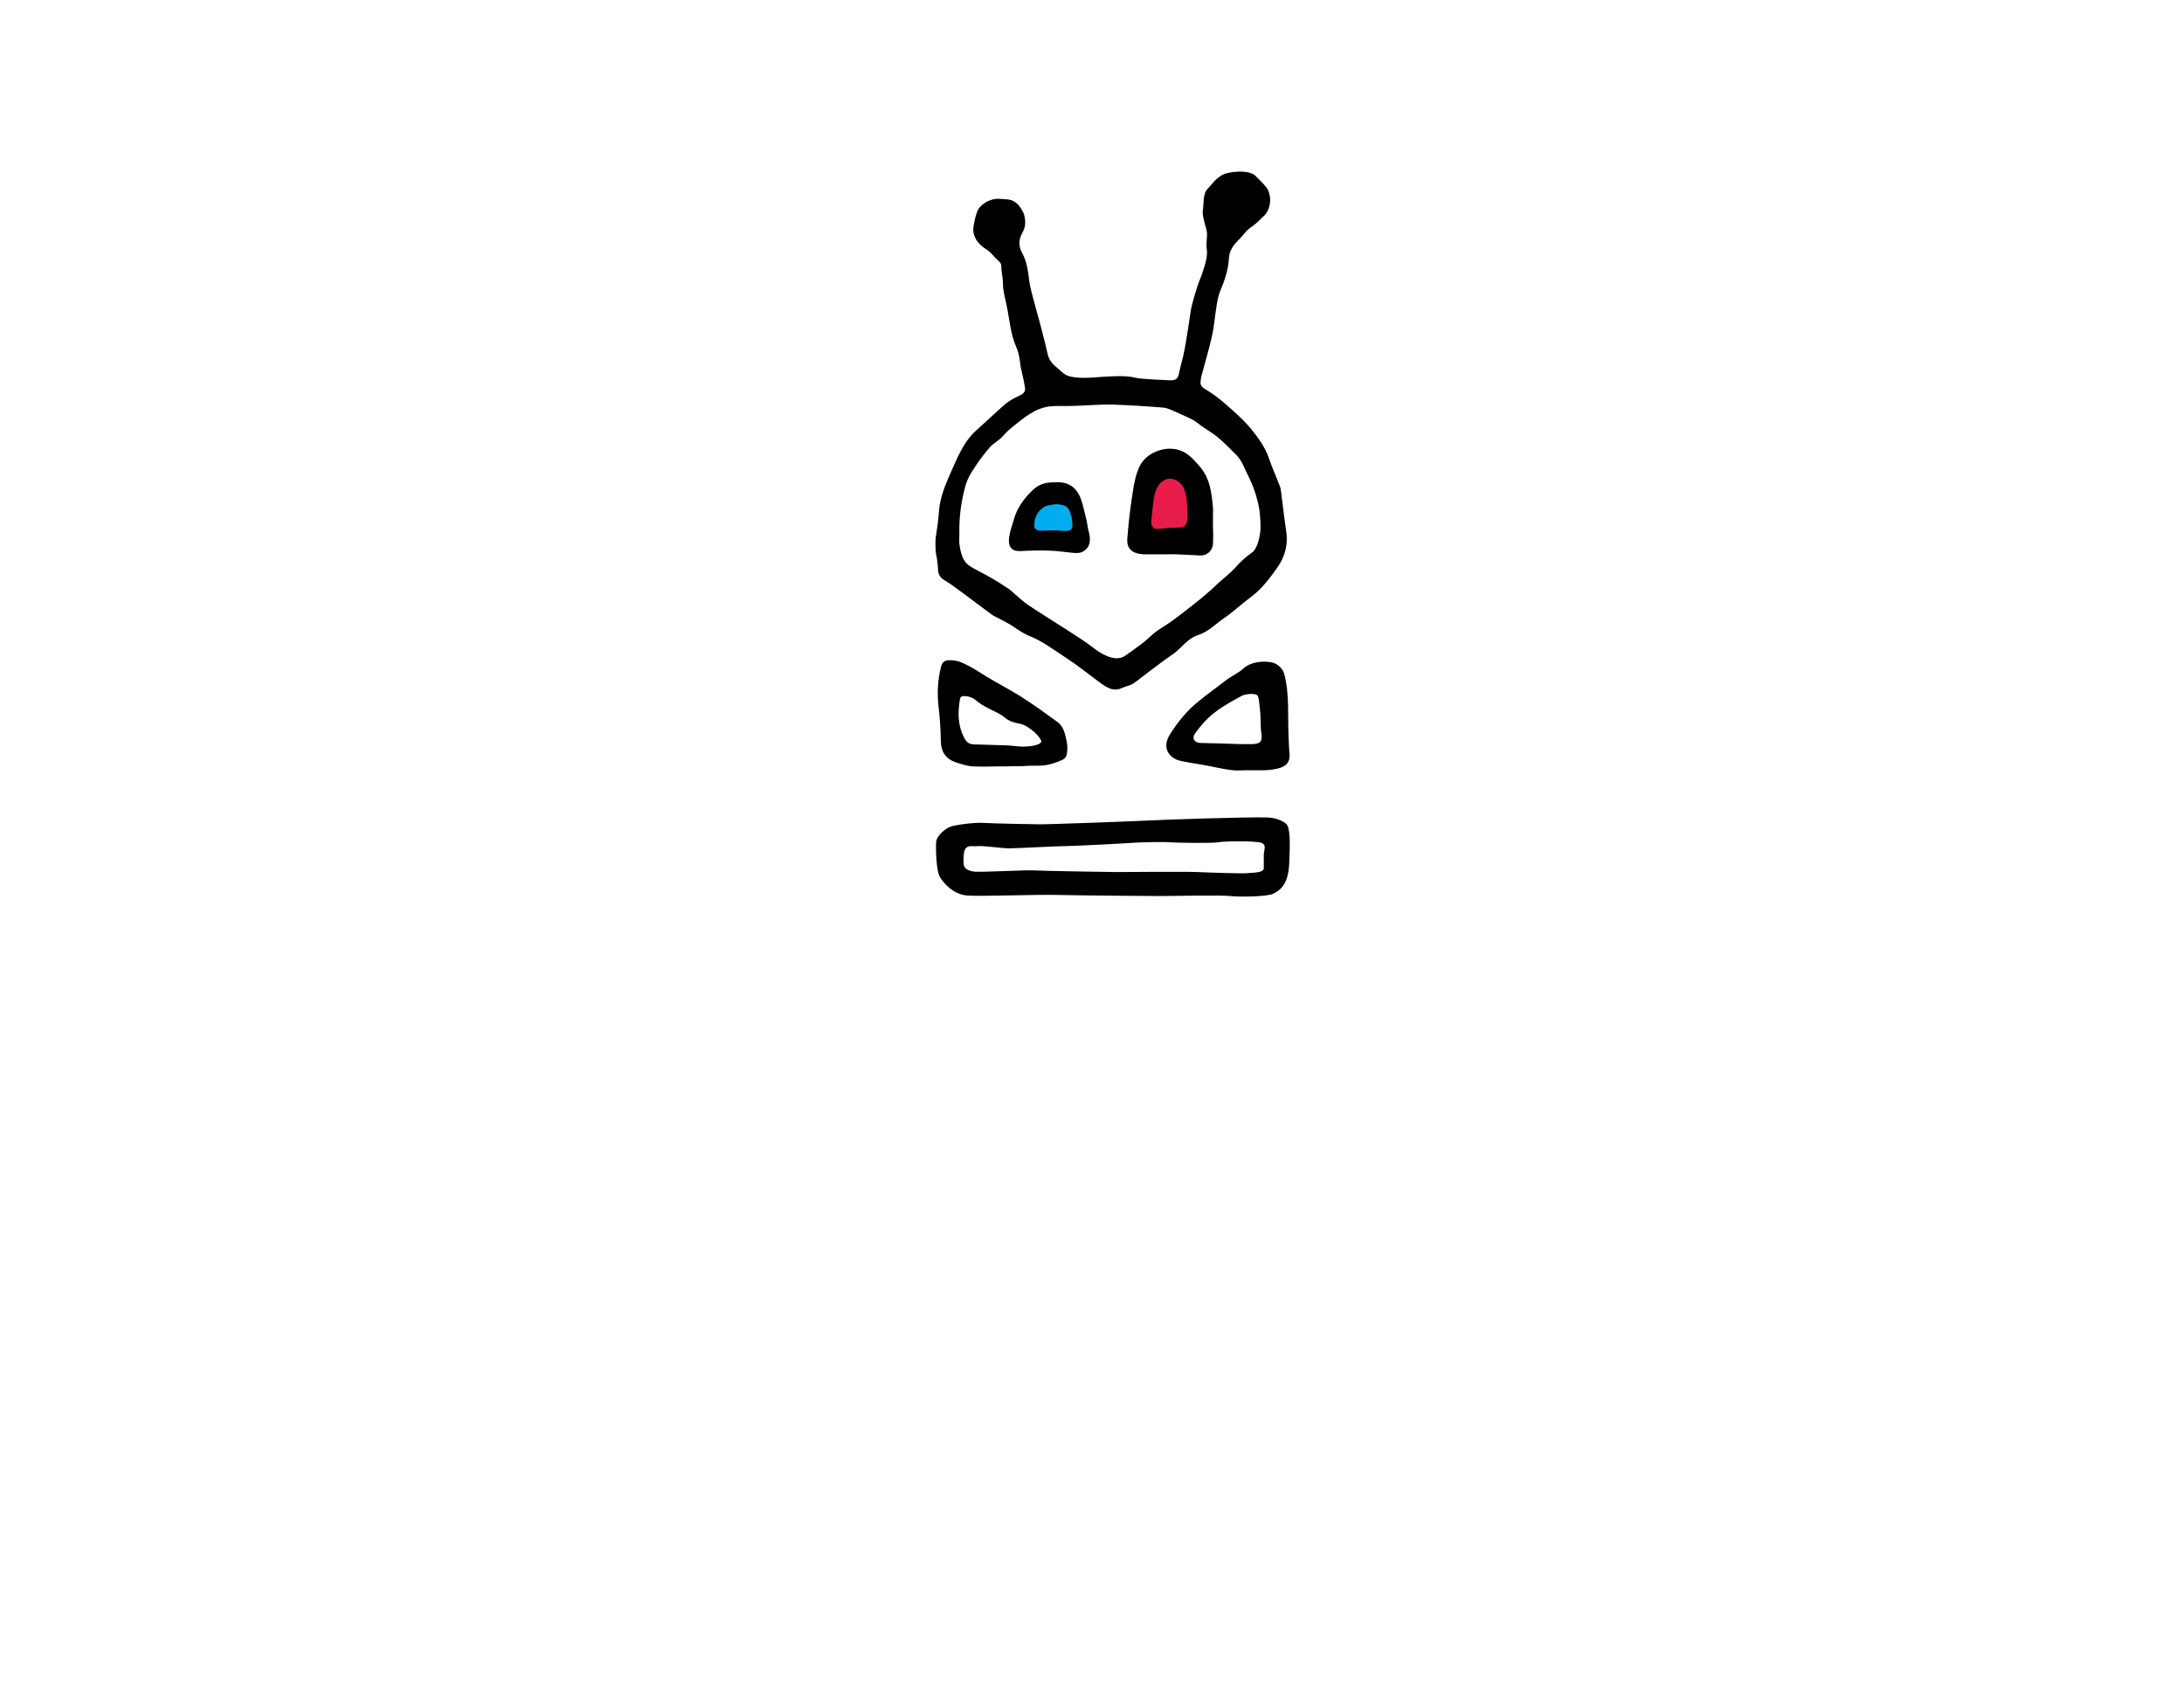
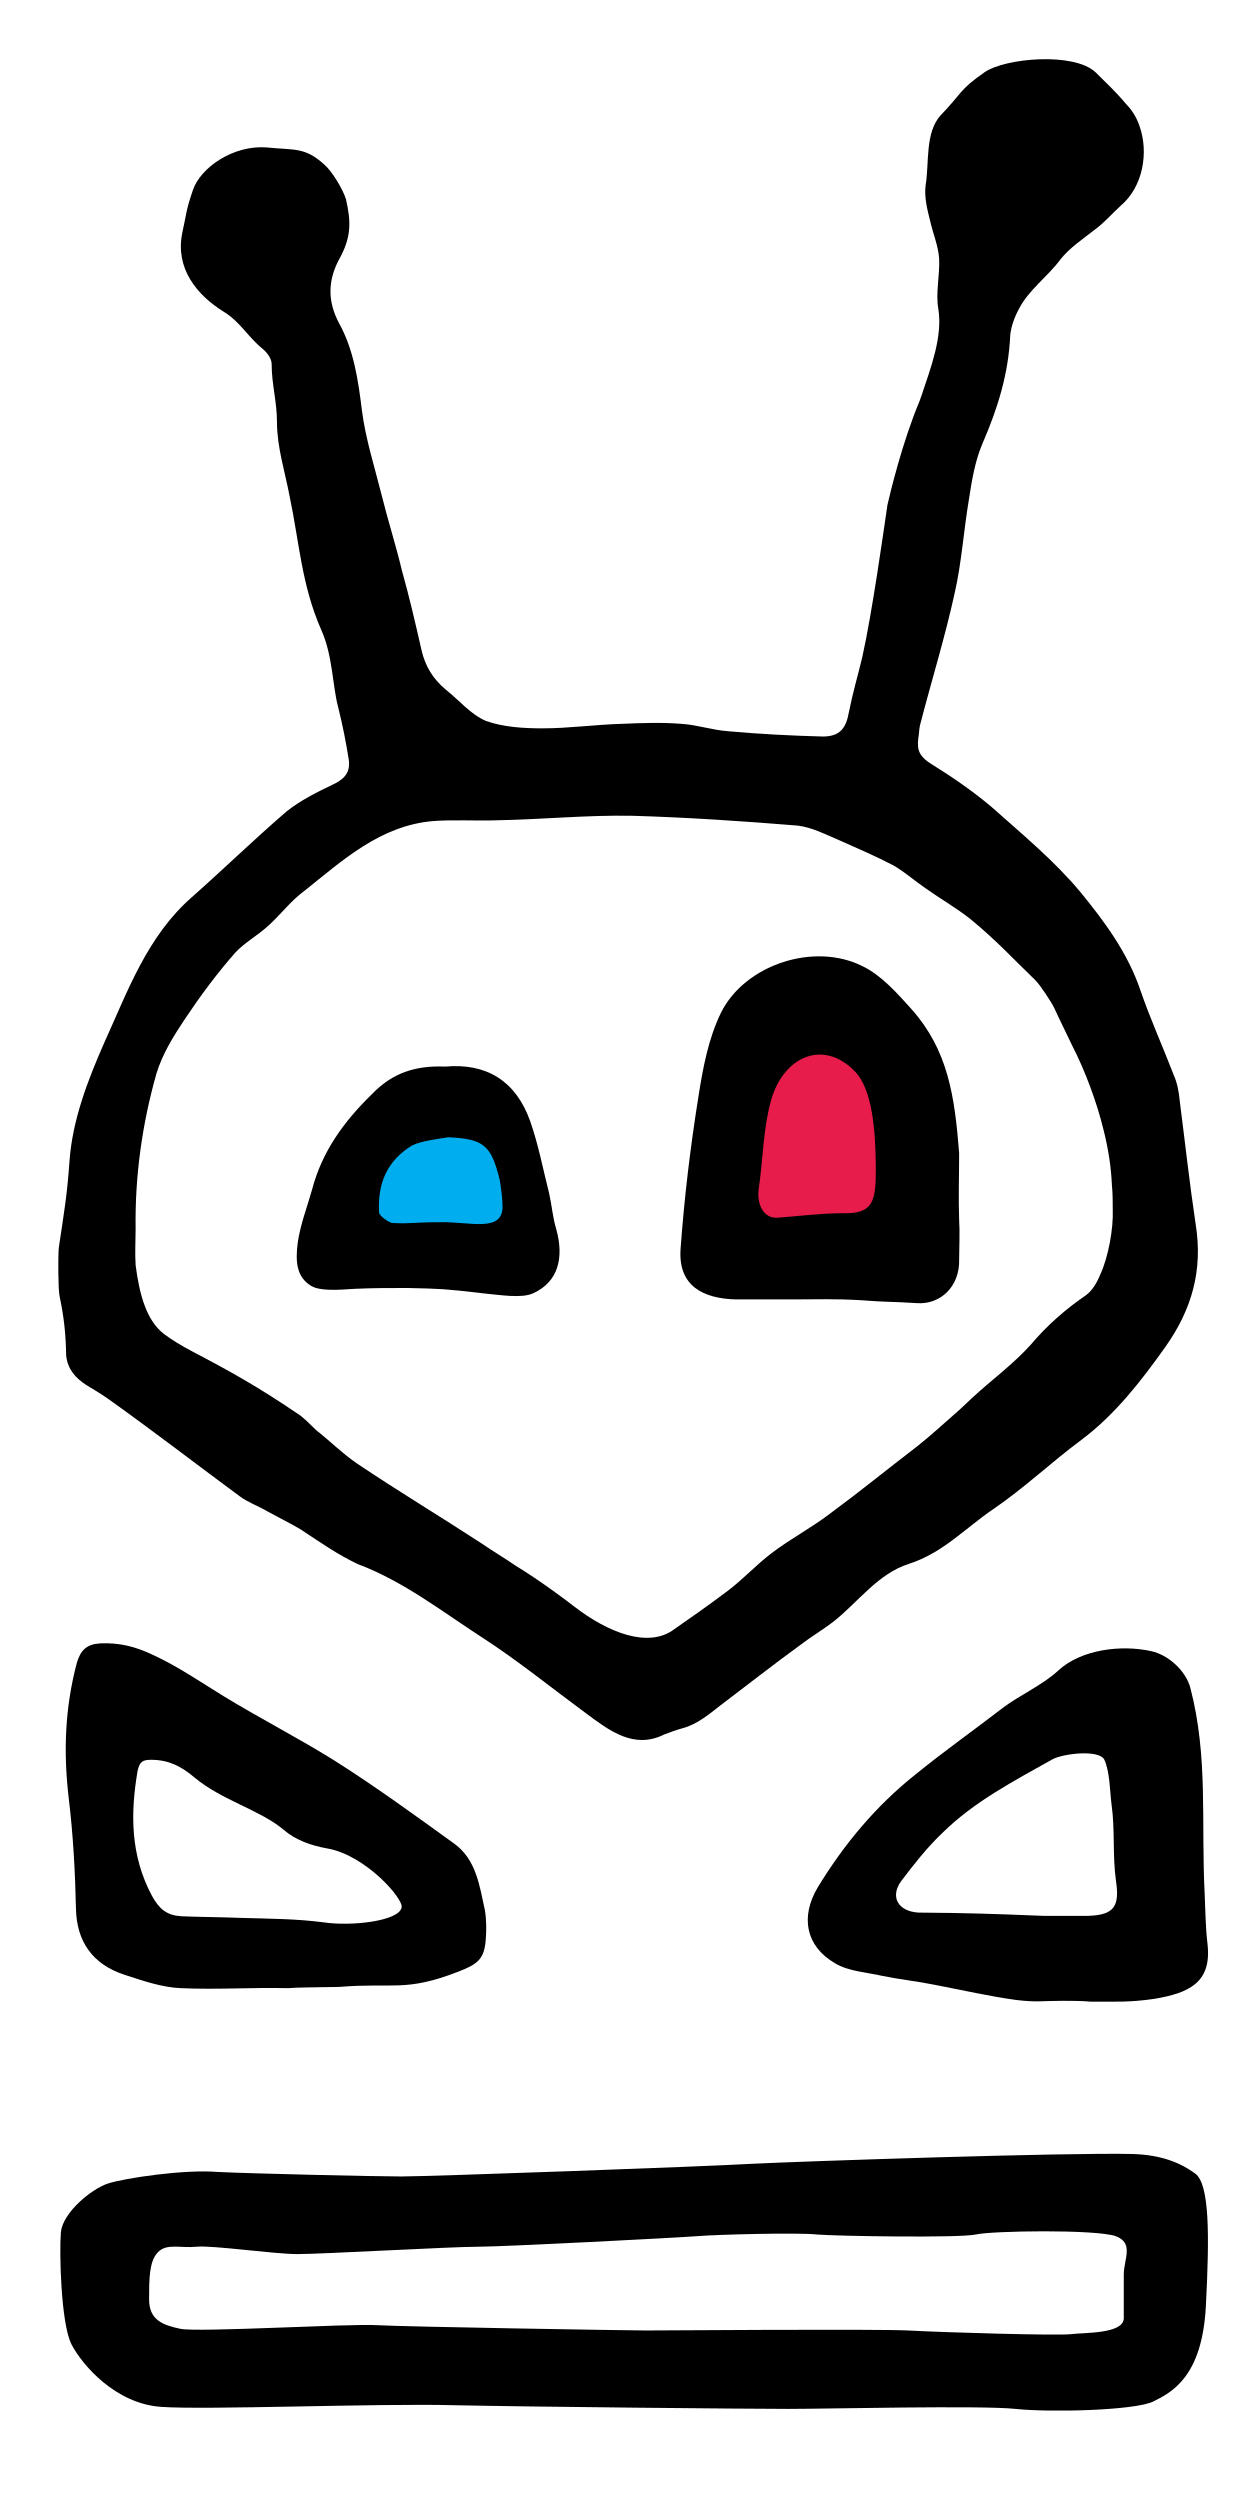
- <svg xmlns="http://www.w3.org/2000/svg" version="1.1" id="Layer_1" x="0px" y="0px" viewBox="0 0 792 612" enable-background="new 0 0 792 612" xml:space="preserve">
-   <path fill="#E81C4B" d="M435.1,183.8c0-4.2,1.5-9.6-3.8-10.3c-5.4-0.8-11.5-0.8-13.8,1.5c-2.3,2.3-4.2,5.4-3.8,9.6s1.1,6.9,4.2,8  c3.1,1.1,12.6,1.9,14.6,0.8C434.3,192.2,435.1,183.8,435.1,183.8z" />
-   <path fill="#00AEEF" d="M389.8,189.2c0-3.5,1.3-7.9-3.2-8.5c-4.4-0.6-9.5-0.6-11.3,1.3c-1.9,1.9-3.5,4.4-3.2,7.9  c0.3,3.5,0.9,5.7,3.5,6.6s10.4,1.6,12,0.6C389.1,196.1,389.8,189.2,389.8,189.2z" />
-   <path d="M339.4,200.6c-0.2-0.8-0.2-4.6-0.1-5.5c0.6-4,0.9-5.7,1.2-9.6c0.3-4.7,2.1-9.2,3.9-13.3c2.6-5.7,4.8-11.9,9.8-16.3  c3.6-3.2,7-6.5,10.6-9.6c1.5-1.2,3.3-2.1,5-2.9c1.3-0.6,2.1-1.3,1.9-2.8c-0.3-2-0.7-3.9-1.2-5.9c-0.7-2.6-0.6-5.8-1.9-8.7  c-2.2-5-2.4-9.7-3.5-14.9c-0.5-2.7-1.4-5.5-1.4-8.3c0-2.3-0.6-4.2-0.6-6.5c0-0.6-0.5-1.3-1-1.7c-1.6-1.3-2.5-3-4.3-4.1  c-3.1-1.9-5.5-4.9-4.7-8.8c0.5-2.3,0.4-2.5,1.2-4.8c0.8-2.5,4.5-5.1,8.3-4.8c3,0.3,4.2-0.1,6.4,1.9c0.8,0.7,2.1,2.8,2.4,3.9  c0.6,2.6,0.6,4.3-0.8,6.8c-1.2,2.3-1.3,4.6,0.1,7.1c1.6,2.9,2.1,6.3,2.5,9.7c0.4,3.2,1.4,6.3,2.2,9.4c0.7,2.8,1.6,5.6,2.3,8.5  c0.8,2.9,1.5,5.9,2.2,8.9c0.4,1.8,1.3,3.2,2.7,4.4c1.5,1.2,2.8,2.8,4.5,3.5c1.9,0.7,4.2,0.8,6.3,0.8c2.9,0,5.8-0.4,8.8-0.5  c2.2-0.1,4.5-0.2,6.7,0c1.7,0.1,3.4,0.7,5.2,0.8c3.5,0.3,7.1,0.5,10.6,0.6c1.9,0,2.6-0.9,2.9-2.7c0.4-2.1,1-4.1,1.5-6.2  c1.1-4.9,2.4-14.4,2.7-16.2c0-0.2,0.1-0.4,0.1-0.7c0.3-1.4,1.7-7.1,3.6-11.7c0.1-0.2,0.1-0.3,0.2-0.5c1.1-3.3,2.4-6.7,1.9-9.8  c-0.3-1.8,0.2-3.7,0.1-5.6c-0.1-1.4-0.7-2.8-1-4.2c-0.3-1.3-0.7-2.7-0.5-4c0.4-2.4-0.1-5.9,1.7-7.8c2.4-2.5,2-2.8,4.9-4.8  c2.3-1.6,10-2.3,12.4,0c1.3,1.3,2.3,2.2,3.4,3.5c0.7,0.7,1.2,1.5,1.5,2.4c1.1,3,0.4,6.9-2.1,9c-1.1,1-1.7,1.8-2.9,2.7  c-1.3,1-2.8,2-3.8,3.3c-1.4,1.9-3.5,3.4-4.6,5.5c-0.5,0.9-0.9,2-1,3c-0.2,4.3-1.4,8.2-3.1,12.1c-0.8,1.9-1.2,4.1-1.5,6.2  c-0.6,3.5-0.8,7.1-1.6,10.5c-1.1,5-2.6,9.8-3.9,14.8c-0.1,0.4-0.1,0.9-0.2,1.4c-0.2,1.4,0.2,2.1,1.5,2.9c2.3,1.4,4.6,3,6.7,4.8  c3.4,3,7,6,9.9,9.5c2.7,3.3,5.3,6.8,6.7,11c1.1,3.2,2.5,6.3,3.7,9.4c0.4,0.9,0.6,1.9,0.7,2.9c0.6,4.6,1.1,9.2,1.8,13.8  c0.8,5.1-0.4,9.5-3.4,13.7c-2.7,3.8-5.6,7.6-9.4,10.4c-3.4,2.5-6.4,5.4-9.8,7.7c-3.1,2.1-5.6,4.9-9.4,6.1c-3.5,1.1-5.7,4.3-8.5,6.5  c-1.2,0.9-2.5,1.7-3.7,2.6c-3,2.2-6,4.5-9,6.8c-1.3,1-2.6,2.1-4.2,2.5c-0.7,0.2-1.3,0.4-2,0.7c-3.4,1.7-6.1-0.4-8.8-2.4  c-3.8-2.8-7.5-5.8-11.5-8.4c-4.5-2.9-8.8-6.3-13.9-8.2c-2.3-1.1-3.7-2.1-6.4-3.9c-0.8-0.5-2.8-1.5-3.7-2c-1-0.6-2.2-1-3.1-1.7  c-4.9-3.6-9.7-7.3-14.6-10.8c-0.8-0.6-1.7-1.1-2.5-1.6c-1.3-0.8-2.1-1.8-2.3-3.3C340.1,204.8,339.9,203,339.4,200.6z M347.9,193.1  c0,1.3-0.1,2.7,0,4c0.4,3.2,1.2,6.2,3.2,7.7c0.9,0.7,1.9,1.3,3.1,1.9c4.4,2.3,7.6,4.1,11.7,6.9c0.8,0.5,1.5,1.3,2.2,1.9  c1.5,1.2,2.9,2.6,4.5,3.7c4.6,3.1,9.4,6,14,9c1.2,0.8,2.5,1.6,3.7,2.4c2.9,1.8,6,4.1,6.6,4.6c3.8,2.9,8.3,4.7,11.2,2.5  c2.4-1.7,3.6-2.5,6-4.3c1.7-1.3,3.2-2.9,4.9-4.2c2.1-1.6,4.4-2.8,6.5-4.4c3.3-2.4,6.5-5,9.8-7.6c1.5-1.2,2.9-2.5,4.3-3.7  c0.7-0.6,1.3-1.2,1.9-1.8c2.2-2,4.5-3.7,6.5-5.9c1.8-2.1,3.8-3.9,6.1-5.5c0.7-0.5,1.2-1.3,1.6-2.3c0.9-1.9,1.5-5.2,1.4-7.3  c0-0.9,0-1.8-0.1-2.7c-0.1-2.1-0.4-4.1-0.9-6.1c-0.4-1.7-0.9-3.3-1.5-4.9c-0.6-1.6-1.3-3.2-2.1-4.8c-0.6-1.3-1.3-2.6-1.9-4  c-0.3-0.7-1.6-2.6-2.1-3.1c-2.7-2.6-4.3-4.4-7.2-6.8c-1.6-1.3-3.4-2.3-5.1-3.5c-1.2-0.8-2.3-1.8-3.5-2.5c-1.9-1-4-1.9-6-2.8  c-1.6-0.7-3.2-1.5-4.8-1.7c-6.2-0.5-12.3-0.9-18.5-1.1c-5-0.1-10,0.4-15,0.5c-2.4,0.1-4.8-0.1-7.2,0.1c-5.9,0.5-10.1,4.4-14.4,7.8  c-1.5,1.1-2.6,2.6-4,3.9c-1.2,1.1-2.7,1.9-3.7,3c-2,2.3-3.9,4.8-5.6,7.4c-1.3,1.9-2.5,3.9-3.2,6.1  C348.6,181.3,347.8,187.2,347.9,193.1z" />
-   <path d="M364.9,277.9c-4.3-0.1-7.8,0.2-12,0c-2.1-0.1-4.2-0.8-6.3-1.5c-3.6-1.2-5.3-3.8-5.4-7.3c-0.1-4.2-0.3-8.4-0.8-12.5  c-0.6-5.1-0.4-10,0.9-15c0.4-1.4,1.1-2.1,2.6-2.2c2.1-0.1,3.9,0.3,5.9,1.3c2.8,1.3,5.3,3,7.9,4.6c4.1,2.5,8.4,4.7,12.4,7.2  c4.6,2.9,9,6.1,13.4,9.3c2.4,1.8,2.8,4.7,3.4,7.4c0.2,1.1,0.2,2.3,0.1,3.4c-0.2,2.2-1,2.7-3.1,3.5c-5.9,2.3-7.2,1.2-13.3,1.7  C368.3,277.8,366,277.8,364.9,277.9z M377.6,268.9c0.3-0.9-4-5.9-8.3-6.6c-1.8-0.3-3.5-0.9-4.9-2.1c-2.6-2.2-6.9-3.3-9.9-5.8  c-1.5-1.3-2.9-2-4.9-2c-0.9,0-1.3,0.2-1.5,1.2c-0.8,4.8-0.8,9.5,1.6,14c0.8,1.5,1.7,2.2,3.3,2.3c2.2,0.1,4.4,0.1,6.6,0.2  c3.1,0.1,6.2,0.1,9.3,0.5C372,271,377.3,270.4,377.6,268.9z" />
-   <path d="M451.5,279.3c-2.3,0-2.9,0.2-5.2-0.1c-3-0.4-6-1.1-9.1-1.7c-2-0.4-3.9-0.6-5.9-1c-1.8-0.4-3.8-0.5-5.3-1.4  c-3.3-1.9-3.9-5.2-1.9-8.5c2.9-4.8,6.5-9.1,10.9-12.6c3.2-2.6,6.6-5,9.8-7.5c1.7-1.3,4.5-2.6,6.1-4.1c2.6-2.4,7.1-2.9,10.4-2.2  c1.9,0.4,3.9,2.2,4.4,4.1c2,7.7,1.2,14.9,1.6,23c0.1,1.9,0.1,3.7,0.3,5.6c0.5,4.4-2.2,5.5-5.9,6.1c-2.8,0.4-4.3,0.3-7.2,0.3  C453.7,279.3,452.1,279.3,451.5,279.3z M449.3,269.8c0.5,0,1.2,0,2.6,0c0.9,0,1.8,0,2.4,0c2.9-0.1,3.5-1.1,3.1-3.9  c-0.4-2.9-0.1-5.7-0.5-8.6c-0.2-1.4-0.2-3.7-0.8-5c-0.6-1.1-4.5-0.7-5.8,0c-4.3,2.4-8.7,4.7-12.3,8.2c-1.7,1.6-3.2,3.5-4.6,5.4  c-1.3,1.8-0.3,3.4,1.9,3.5C441,269.5,443.6,269.6,449.3,269.8z" />
-   <path d="M439.9,184.6c0,2.5-0.1,5,0,7.5c0.1,1.3,0,3,0,4.4c0.1,3-2.1,5.1-4.8,4.9c-2.8-0.2-3.3-0.1-6.1-0.3  c-3.2-0.2-4.7-0.1-7.9-0.1c-1.2,0-4.8,0-6.1,0c-3.7-0.1-6.5-1.5-6.2-5.6c0.4-5.7,1.1-11.4,2-17.1c0.5-3.2,1.1-6.4,2.5-9.3  c2.7-5.4,10.4-7.9,15.8-5.2c2.1,1,3.9,3,5.5,4.8C438.7,173.1,439.4,178.2,439.9,184.6z M430.6,186.5c0-4.5-0.4-9-2.3-11  c-3.5-3.7-8-1.8-9.4,3.1c-0.9,3.2-0.9,6.7-1.4,10.1c-0.2,1.7,0.6,3.2,2.1,3.1c2.4-0.2,4.9-0.5,7.3-0.5  C430.3,191.4,430.6,190,430.6,186.5z" />
-   <path d="M382.5,174.9c4.6-0.4,7.9,1.6,9.5,6.1c0.9,2.6,1.4,5.3,2.1,8c0.3,1.4,0.4,2.8,0.8,4.1c0.8,3,0.3,5.8-2.6,7.1  c-1.3,0.6-3.7,0.2-5.6,0c-4.3-0.5-4.5-0.5-8.4-0.6c-2.3,0-3.7,0-5.9,0.1c-0.6,0-3.7,0.4-4.9-0.3c-1.7-1-1.8-2.8-1.5-4.9  c0.3-2.1,1-3.8,1.6-5.9c1.1-4.2,3.5-7.6,6.7-10.7C376.6,175.6,379.2,174.8,382.5,174.9z M382.8,182.8c-1.1,0.2-3,0.4-4,0.9  c-2.8,1.7-3.9,4.2-3.7,7.5c0,0.4,1.2,1.2,1.5,1.2c2.3,0.1,2.3-0.1,5.3-0.1c3.4-0.1,7.2,1.3,7-2c0-0.6-0.2-2.1-0.3-2.8  C387.6,183.7,386.8,183,382.8,182.8z" />
-   <path d="M466.3,298.6c-1.6-1.2-3.8-2.1-7-2.2c-7.4-0.2-37.1,0.8-42.6,1.1c-5.5,0.3-36.1,1.4-39.1,1.4s-16.7-0.3-20.5-0.5  c-3.8-0.3-10.4,0.7-12.3,1.3s-5.1,3.3-5.3,5.5s0,10.2,1.2,12.5c1.2,2.3,4.9,6.6,10,7s24.2-0.4,32.8-0.2c8.6,0.2,33,0.4,37.3,0.4  c4.3,0,21.5-0.4,25.4,0c3.9,0.4,13.3,0.2,15.4-0.8c2-1,5.5-2.7,5.9-10.7C467.9,305.4,467.9,299.8,466.3,298.6z M458.3,309.9  c0,0,0,3.1,0,4.9s-4.5,1.6-5.9,1.8c-1.4,0.2-14.1-0.2-18.2-0.4c-4.1-0.2-27.4,0-29.3,0c-1.8,0-27-0.4-30.1-0.6  c-3.1-0.2-19.9,0.8-21.9,0.4c-2-0.4-3.5-1-3.5-3.3s0-4.3,1-5.3c1-1,2.5-0.4,4.3-0.6s8.6,0.8,11.3,0.8s17.2-0.8,20.1-0.8  s22.3-1,24.6-1.2s11.3-0.4,13.3-0.2s16,0.4,17.8,0s13.3-0.6,15.6,0.2C459.5,306.4,458.3,308.2,458.3,309.9z" />
+ <svg xmlns="http://www.w3.org/2000/svg" version="1.1" id="Layer_1" x="0px" y="0px" viewBox="11 91 308 612" enable-background="new 11 91 308 612" xml:space="preserve">
+   <path fill="#E81C4B" d="M235.2,371.6c0-9.2,3.3-21-8.3-22.6c-11.8-1.8-25.2-1.8-30.2,3.3c-5,5-9.2,11.8-8.3,21  c0.9,9.2,2.4,15.1,9.2,17.5s27.6,4.2,32,1.8C233.5,390,235.2,371.6,235.2,371.6z" />
+   <path fill="#00AEEF" d="M136,383.4c0-7.7,2.8-17.3-7-18.6c-9.6-1.3-20.8-1.3-24.8,2.8c-4.2,4.2-7.7,9.6-7,17.3  c0.7,7.7,2,12.5,7.7,14.5c5.7,2,22.8,3.5,26.3,1.3C134.5,398.5,136,383.4,136,383.4z" />
+   <path d="M25.6,408.4c-0.4-1.8-0.4-10.1-0.2-12c1.3-8.8,2-12.5,2.6-21c0.7-10.3,4.6-20.2,8.5-29.1c5.7-12.5,10.5-26.1,21.5-35.7  c7.9-7,15.3-14.2,23.2-21c3.3-2.6,7.2-4.6,11-6.4c2.8-1.3,4.6-2.8,4.2-6.1c-0.7-4.4-1.5-8.5-2.6-12.9c-1.5-5.7-1.3-12.7-4.2-19.1  c-4.8-11-5.3-21.2-7.7-32.6c-1.1-5.9-3.1-12-3.1-18.2c0-5-1.3-9.2-1.3-14.2c0-1.3-1.1-2.8-2.2-3.7c-3.5-2.8-5.5-6.6-9.4-9  c-6.8-4.2-12-10.7-10.3-19.3c1.1-5,0.9-5.5,2.6-10.5c1.8-5.5,9.9-11.2,18.2-10.5c6.6,0.7,9.2-0.2,14,4.2c1.8,1.5,4.6,6.1,5.3,8.5  c1.3,5.7,1.3,9.4-1.8,14.9c-2.6,5-2.8,10.1,0.2,15.6c3.5,6.4,4.6,13.8,5.5,21.2c0.9,7,3.1,13.8,4.8,20.6c1.5,6.1,3.5,12.3,5,18.6  c1.8,6.4,3.3,12.9,4.8,19.5c0.9,3.9,2.8,7,5.9,9.6c3.3,2.6,6.1,6.1,9.9,7.7c4.2,1.5,9.2,1.8,13.8,1.8c6.4,0,12.7-0.9,19.3-1.1  c4.8-0.2,9.9-0.4,14.7,0c3.7,0.2,7.4,1.5,11.4,1.8c7.7,0.7,15.6,1.1,23.2,1.3c4.2,0,5.7-2,6.4-5.9c0.9-4.6,2.2-9,3.3-13.6  c2.4-10.7,5.3-31.5,5.9-35.5c0-0.4,0.2-0.9,0.2-1.5c0.7-3.1,3.7-15.6,7.9-25.6c0.2-0.4,0.2-0.7,0.4-1.1c2.4-7.2,5.3-14.7,4.2-21.5  c-0.7-3.9,0.4-8.1,0.2-12.3c-0.2-3.1-1.5-6.1-2.2-9.2c-0.7-2.8-1.5-5.9-1.1-8.8c0.9-5.3-0.2-12.9,3.7-17.1  c5.3-5.5,4.4-6.1,10.7-10.5c5-3.5,21.9-5,27.2,0c2.8,2.8,5,4.8,7.4,7.7c1.5,1.5,2.6,3.3,3.3,5.3c2.4,6.6,0.9,15.1-4.6,19.7  c-2.4,2.2-3.7,3.9-6.4,5.9c-2.8,2.2-6.1,4.4-8.3,7.2c-3.1,4.2-7.7,7.4-10.1,12c-1.1,2-2,4.4-2.2,6.6c-0.4,9.4-3.1,18-6.8,26.5  c-1.8,4.2-2.6,9-3.3,13.6c-1.3,7.7-1.8,15.6-3.5,23c-2.4,11-5.7,21.5-8.5,32.4c-0.2,0.9-0.2,2-0.4,3.1c-0.4,3.1,0.4,4.6,3.3,6.4  c5,3.1,10.1,6.6,14.7,10.5c7.4,6.6,15.3,13.1,21.7,20.8c5.9,7.2,11.6,14.9,14.7,24.1c2.4,7,5.5,13.8,8.1,20.6c0.9,2,1.3,4.2,1.5,6.4  c1.3,10.1,2.4,20.2,3.9,30.2c1.8,11.2-0.9,20.8-7.4,30c-5.9,8.3-12.3,16.6-20.6,22.8c-7.4,5.5-14,11.8-21.5,16.9  c-6.8,4.6-12.3,10.7-20.6,13.4c-7.7,2.4-12.5,9.4-18.6,14.2c-2.6,2-5.5,3.7-8.1,5.7c-6.6,4.8-13.1,9.9-19.7,14.9  c-2.8,2.2-5.7,4.6-9.2,5.5c-1.5,0.4-2.8,0.9-4.4,1.5c-7.4,3.7-13.4-0.9-19.3-5.3c-8.3-6.1-16.4-12.7-25.2-18.4  c-9.9-6.4-19.3-13.8-30.5-18c-5-2.4-8.1-4.6-14-8.5c-1.8-1.1-6.1-3.3-8.1-4.4c-2.2-1.3-4.8-2.2-6.8-3.7c-10.7-7.9-21.2-16-32-23.7  c-1.8-1.3-3.7-2.4-5.5-3.5c-2.8-1.8-4.6-3.9-5-7.2C27.1,417.6,26.7,413.6,25.6,408.4z M44.2,391.9c0,2.8-0.2,5.9,0,8.8  c0.9,7,2.6,13.6,7,16.9c2,1.5,4.2,2.8,6.8,4.2c9.6,5,16.6,9,25.6,15.1c1.8,1.1,3.3,2.8,4.8,4.2c3.3,2.6,6.4,5.7,9.9,8.1  c10.1,6.8,20.6,13.1,30.7,19.7c2.6,1.8,5.5,3.5,8.1,5.3c6.4,3.9,13.1,9,14.5,10.1c8.3,6.4,18.2,10.3,24.5,5.5  c5.3-3.7,7.9-5.5,13.1-9.4c3.7-2.8,7-6.4,10.7-9.2c4.6-3.5,9.6-6.1,14.2-9.6c7.2-5.3,14.2-11,21.5-16.6c3.3-2.6,6.4-5.5,9.4-8.1  c1.5-1.3,2.8-2.6,4.2-3.9c4.8-4.4,9.9-8.1,14.2-12.9c3.9-4.6,8.3-8.5,13.4-12c1.5-1.1,2.6-2.8,3.5-5c2-4.2,3.3-11.4,3.1-16  c0-2,0-3.9-0.2-5.9c-0.2-4.6-0.9-9-2-13.4c-0.9-3.7-2-7.2-3.3-10.7c-1.3-3.5-2.8-7-4.6-10.5c-1.3-2.8-2.8-5.7-4.2-8.8  c-0.7-1.5-3.5-5.7-4.6-6.8c-5.9-5.7-9.4-9.6-15.8-14.9c-3.5-2.8-7.4-5-11.2-7.7c-2.6-1.8-5-3.9-7.7-5.5c-4.2-2.2-8.8-4.2-13.1-6.1  c-3.5-1.5-7-3.3-10.5-3.7c-13.6-1.1-26.9-2-40.5-2.4c-11-0.2-21.9,0.9-32.9,1.1c-5.3,0.2-10.5-0.2-15.8,0.2  c-12.9,1.1-22.1,9.6-31.5,17.1c-3.3,2.4-5.7,5.7-8.8,8.5c-2.6,2.4-5.9,4.2-8.1,6.6c-4.4,5-8.5,10.5-12.3,16.2  c-2.8,4.2-5.5,8.5-7,13.4C45.8,366.1,44,379,44.2,391.9z" />
+   <path d="M81.5,577.7c-9.4-0.2-17.1,0.4-26.3,0c-4.6-0.2-9.2-1.8-13.8-3.3c-7.9-2.6-11.6-8.3-11.8-16c-0.2-9.2-0.7-18.4-1.8-27.4  c-1.3-11.2-0.9-21.9,2-32.9c0.9-3.1,2.4-4.6,5.7-4.8c4.6-0.2,8.5,0.7,12.9,2.8c6.1,2.8,11.6,6.6,17.3,10.1  c9,5.5,18.4,10.3,27.2,15.8c10.1,6.4,19.7,13.4,29.4,20.4c5.3,3.9,6.1,10.3,7.4,16.2c0.4,2.4,0.4,5,0.2,7.4  c-0.4,4.8-2.2,5.9-6.8,7.7c-12.9,5-15.8,2.6-29.1,3.7C88.9,577.5,83.9,577.5,81.5,577.7z M109.3,558c0.7-2-8.8-12.9-18.2-14.5  c-3.9-0.7-7.7-2-10.7-4.6c-5.7-4.8-15.1-7.2-21.7-12.7c-3.3-2.8-6.4-4.4-10.7-4.4c-2,0-2.8,0.4-3.3,2.6c-1.8,10.5-1.8,20.8,3.5,30.7  c1.8,3.3,3.7,4.8,7.2,5c4.8,0.2,9.6,0.2,14.5,0.4c6.8,0.2,13.6,0.2,20.4,1.1C97,562.6,108.6,561.3,109.3,558z" />
+   <path d="M271.2,580.8c-5,0-6.4,0.4-11.4-0.2c-6.6-0.9-13.1-2.4-19.9-3.7c-4.4-0.9-8.5-1.3-12.9-2.2c-3.9-0.9-8.3-1.1-11.6-3.1  c-7.2-4.2-8.5-11.4-4.2-18.6c6.4-10.5,14.2-19.9,23.9-27.6c7-5.7,14.5-11,21.5-16.4c3.7-2.8,9.9-5.7,13.4-9  c5.7-5.3,15.6-6.4,22.8-4.8c4.2,0.9,8.5,4.8,9.6,9c4.4,16.9,2.6,32.6,3.5,50.4c0.2,4.2,0.2,8.1,0.7,12.3c1.1,9.6-4.8,12-12.9,13.4  c-6.1,0.9-9.4,0.7-15.8,0.7C276,580.8,272.5,580.8,271.2,580.8z M266.4,560c1.1,0,2.6,0,5.7,0c2,0,3.9,0,5.3,0  c6.4-0.2,7.7-2.4,6.8-8.5c-0.9-6.4-0.2-12.5-1.1-18.8c-0.4-3.1-0.4-8.1-1.8-11c-1.3-2.4-9.9-1.5-12.7,0c-9.4,5.3-19.1,10.3-26.9,18  c-3.7,3.5-7,7.7-10.1,11.8c-2.8,3.9-0.7,7.4,4.2,7.7C248.2,559.3,253.9,559.5,266.4,560z" />
+   <path d="M245.8,373.3c0,5.5-0.2,11,0,16.4c0.2,2.8,0,6.6,0,9.6c0.2,6.6-4.6,11.2-10.5,10.7c-6.1-0.4-7.2-0.2-13.4-0.7  c-7-0.4-10.3-0.2-17.3-0.2c-2.6,0-10.5,0-13.4,0c-8.1-0.2-14.2-3.3-13.6-12.3c0.9-12.5,2.4-25,4.4-37.5c1.1-7,2.4-14,5.5-20.4  c5.9-11.8,22.8-17.3,34.6-11.4c4.6,2.2,8.5,6.6,12,10.5C243.1,348.1,244.7,359.3,245.8,373.3z M225.4,377.5c0-9.9-0.9-19.7-5-24.1  c-7.7-8.1-17.5-3.9-20.6,6.8c-2,7-2,14.7-3.1,22.1c-0.4,3.7,1.3,7,4.6,6.8c5.3-0.4,10.7-1.1,16-1.1  C224.7,388.2,225.4,385.1,225.4,377.5z" />
+   <path d="M120,352.1c10.1-0.9,17.3,3.5,20.8,13.4c2,5.7,3.1,11.6,4.6,17.5c0.7,3.1,0.9,6.1,1.8,9c1.8,6.6,0.7,12.7-5.7,15.6  c-2.8,1.3-8.1,0.4-12.3,0c-9.4-1.1-9.9-1.1-18.4-1.3c-5,0-8.1,0-12.9,0.2c-1.3,0-8.1,0.9-10.7-0.7c-3.7-2.2-3.9-6.1-3.3-10.7  c0.7-4.6,2.2-8.3,3.5-12.9c2.4-9.2,7.7-16.6,14.7-23.4C107.1,353.6,112.8,351.8,120,352.1z M120.7,369.4c-2.4,0.4-6.6,0.9-8.8,2  c-6.1,3.7-8.5,9.2-8.1,16.4c0,0.9,2.6,2.6,3.3,2.6c5,0.2,5-0.2,11.6-0.2c7.4-0.2,15.8,2.8,15.3-4.4c0-1.3-0.4-4.6-0.7-6.1  C131.2,371.3,129.4,369.8,120.7,369.4z" />
+   <path d="M303.6,623.1c-3.5-2.6-8.3-4.6-15.3-4.8c-16.2-0.4-81.3,1.8-93.3,2.4c-12,0.7-79.1,3.1-85.7,3.1c-6.6,0-36.6-0.7-44.9-1.1  c-8.3-0.7-22.8,1.5-26.9,2.8s-11.2,7.2-11.6,12c-0.4,4.8,0,22.3,2.6,27.4c2.6,5,10.7,14.5,21.9,15.3s53-0.9,71.9-0.4  c18.8,0.4,72.3,0.9,81.7,0.9c9.4,0,47.1-0.9,55.6,0c8.5,0.9,29.1,0.4,33.7-1.8c4.4-2.2,12-5.9,12.9-23.4  C307.1,638,307.1,625.7,303.6,623.1z M286.1,647.8c0,0,0,6.8,0,10.7c0,3.9-9.9,3.5-12.9,3.9c-3.1,0.4-30.9-0.4-39.9-0.9  c-9-0.4-60,0-64.2,0c-3.9,0-59.1-0.9-65.9-1.3s-43.6,1.8-48,0.9s-7.7-2.2-7.7-7.2s0-9.4,2.2-11.6s5.5-0.9,9.4-1.3s18.8,1.8,24.8,1.8  c5.9,0,37.7-1.8,44-1.8c6.4,0,48.9-2.2,53.9-2.6c5-0.4,24.8-0.9,29.1-0.4c4.4,0.4,35.1,0.9,39,0c3.9-0.9,29.1-1.3,34.2,0.4  C288.7,640.1,286.1,644.1,286.1,647.8z" />
</svg>
